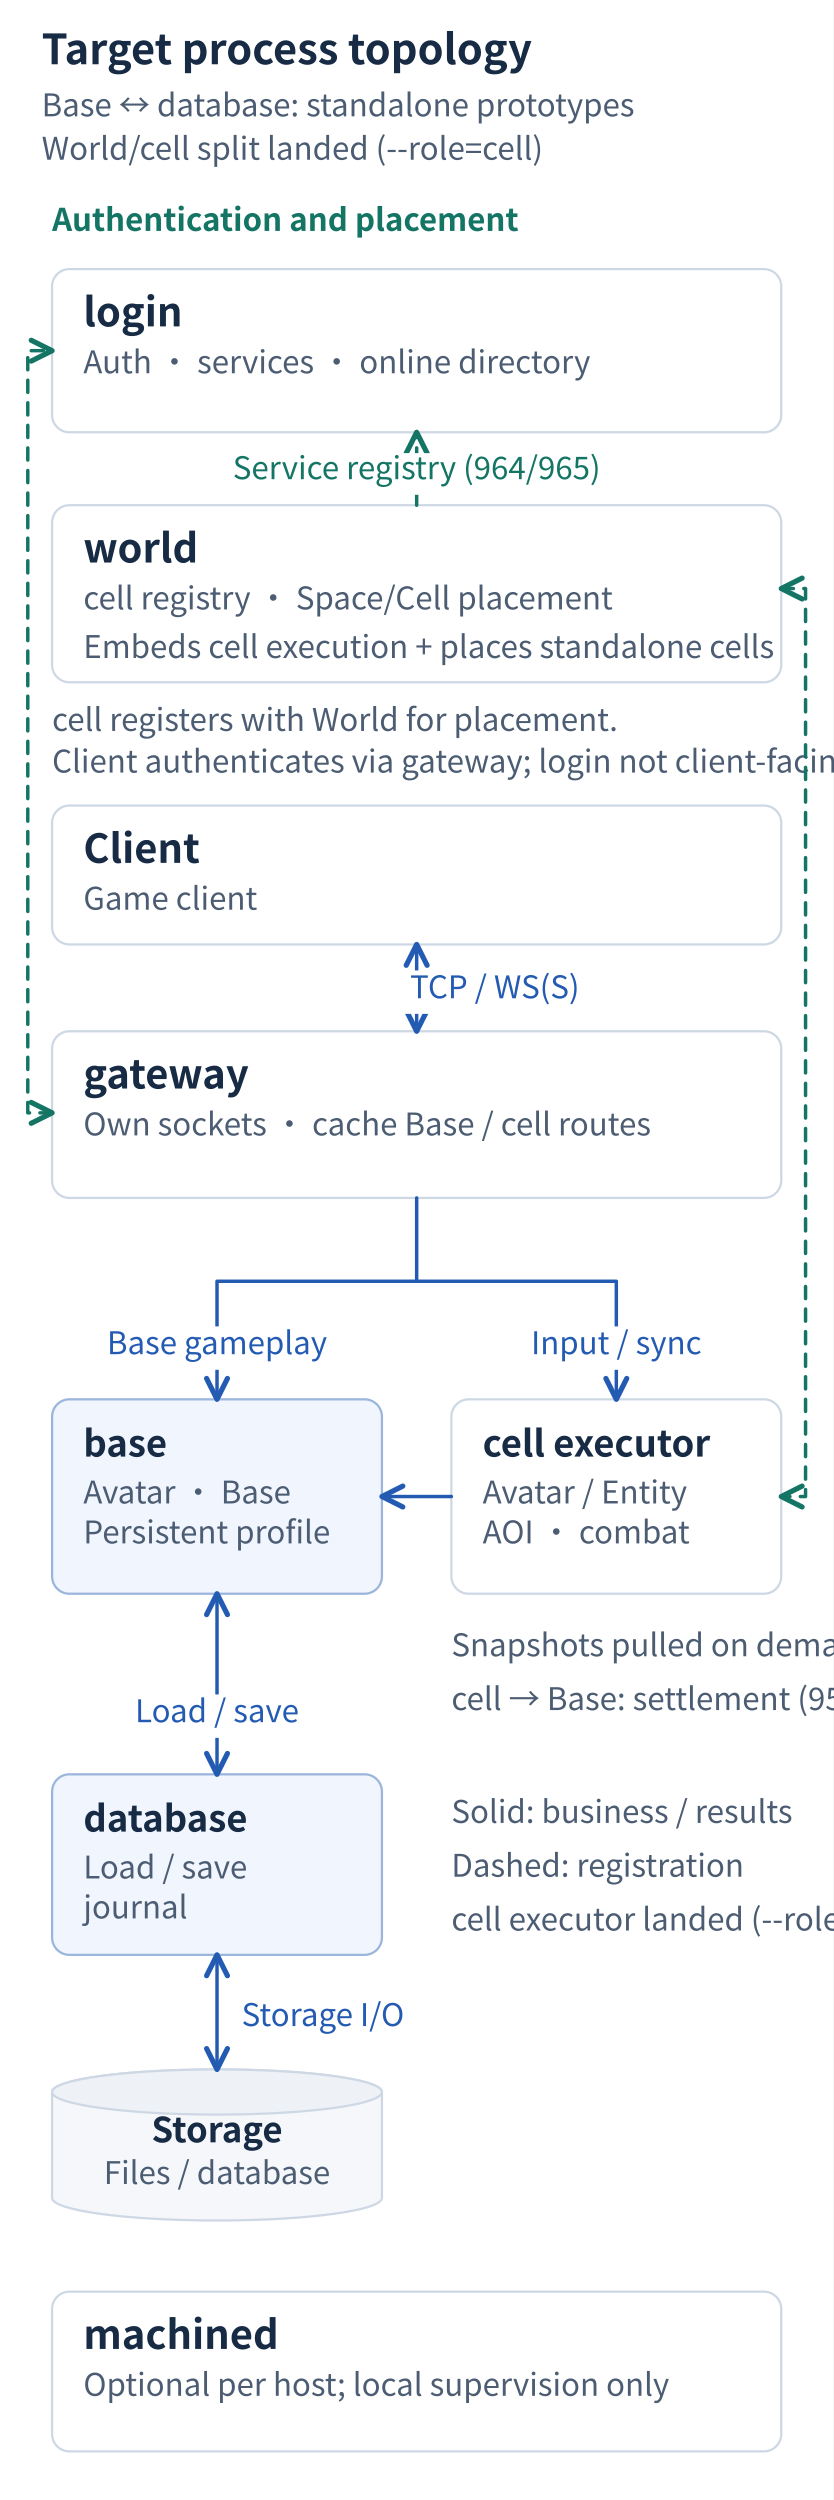
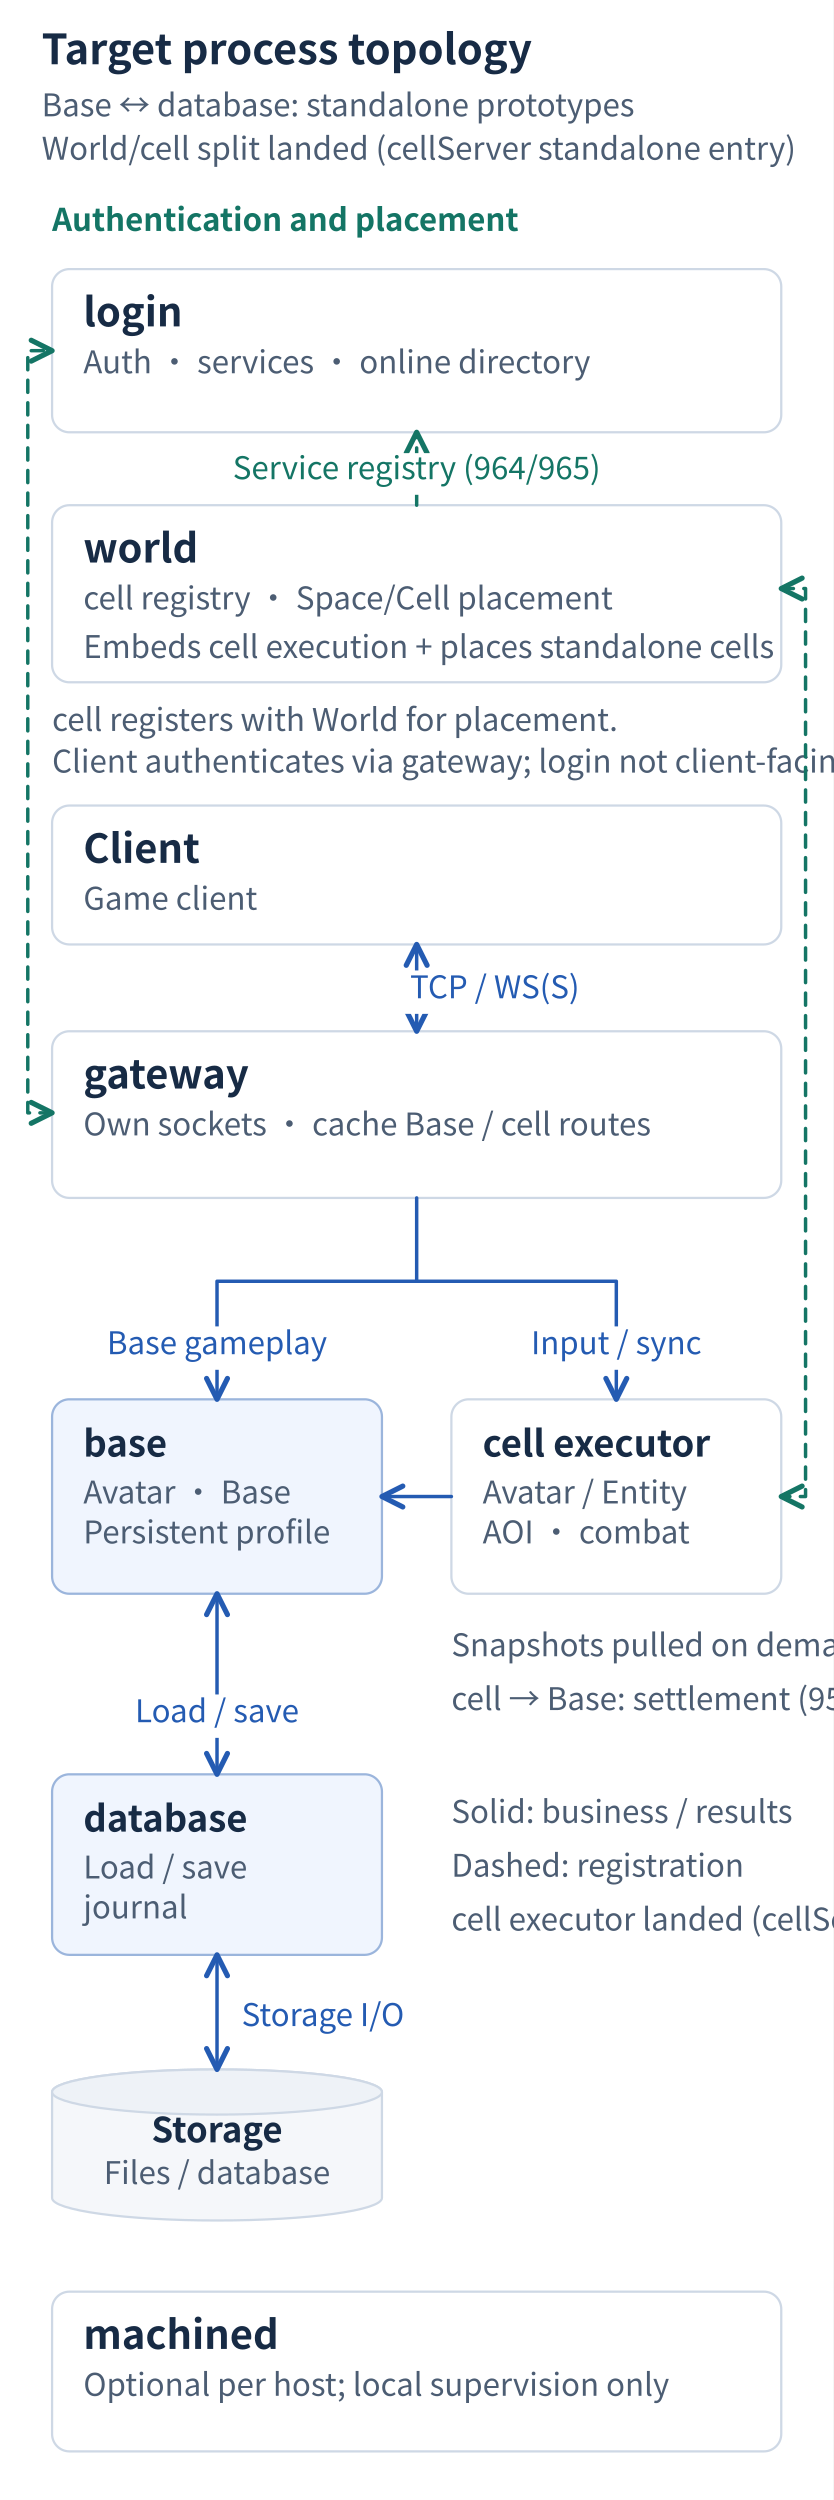
<svg xmlns="http://www.w3.org/2000/svg" width="480" height="1440" viewBox="0 0 480 1440" role="img" aria-labelledby="title desc" lang="en">
  <defs>
    <marker id="blue" markerWidth="8" markerHeight="8" refX="7" refY="4" orient="auto-start-reverse">
      <path d="M1 1 L7 4 L1 7" fill="none" stroke="#245bb2" stroke-width="1.5" stroke-linecap="round" stroke-linejoin="round" />
    </marker>
    <marker id="teal" markerWidth="8" markerHeight="8" refX="7" refY="4" orient="auto-start-reverse">
      <path d="M1 1 L7 4 L1 7" fill="none" stroke="#147565" stroke-width="1.5" stroke-linecap="round" stroke-linejoin="round" />
    </marker>
    <style>text{font-family:ui-sans-serif,system-ui,-apple-system,"Segoe UI","Noto Sans CJK SC","Microsoft YaHei",sans-serif;fill:#172b45}.sub{fill:#4c5d73}.blue{fill:#245bb2}.teal{fill:#147565}</style>
  </defs>
  <rect width="480" height="1440" fill="#fff" />
  <text x="24" y="37" font-size="24" font-weight="600" text-anchor="start">Target process topology</text>
  <text x="24" y="67" font-size="18" font-weight="400" text-anchor="start" class="sub">Base ↔ database: standalone prototypes</text>
-   <text x="24" y="92" font-size="18" font-weight="400" text-anchor="start" class="sub">World/cell split landed (--role=cell)</text>
+   <text x="24" y="92" font-size="18" font-weight="400" text-anchor="start" class="sub">World/cell split landed (cellServer standalone entry)</text>
  <text x="30" y="133" font-size="18" font-weight="600" text-anchor="start" class="teal">Authentication and placement</text>
  <g data-node="login">
    <rect x="30" y="155" width="420" height="94" rx="10" fill="#fff" stroke="#ced8e5" stroke-width="1.3" />
    <text x="48" y="188" font-size="23" font-weight="600" text-anchor="start">login</text>
    <text x="48" y="215" font-size="18" font-weight="400" text-anchor="start" class="sub">Auth · services · online directory</text>
  </g>
  <g data-node="world">
    <rect x="30" y="291" width="420" height="102" rx="10" fill="#fff" stroke="#ced8e5" stroke-width="1.3" />
    <text x="48" y="324" font-size="23" font-weight="600" text-anchor="start">world</text>
    <text x="48" y="351" font-size="18" font-weight="400" text-anchor="start" class="sub">cell registry · Space/Cell placement</text>
    <text x="48" y="379" font-size="18" font-weight="500" text-anchor="start" class="sub">Embeds cell execution + places standalone cells</text>
  </g>
  <path d="M240 291 L240 249" fill="none" stroke="#147565" stroke-width="2" stroke-linecap="round" stroke-linejoin="round" marker-end="url(#teal)" stroke-dasharray="7 6" />
  <rect x="64.8" y="261" width="350.4" height="24" rx="3" fill="#fff" stroke="none" stroke-width="1.3" />
  <text x="240" y="276" font-size="18" font-weight="500" text-anchor="middle" class="teal">Service registry (964/965)</text>
  <text x="30" y="421" font-size="18" font-weight="400" text-anchor="start" class="sub">cell registers with World for placement.</text>
  <text x="30" y="445" font-size="18" font-weight="400" text-anchor="start" class="sub">Client authenticates via gateway; login not client-facing.</text>
  <g data-node="Client">
    <rect x="30" y="464" width="420" height="80" rx="10" fill="#fff" stroke="#ced8e5" stroke-width="1.3" />
    <text x="48" y="497" font-size="23" font-weight="600" text-anchor="start">Client</text>
    <text x="48" y="524" font-size="18" font-weight="400" text-anchor="start" class="sub">Game client</text>
  </g>
  <g data-node="gateway">
    <rect x="30" y="594" width="420" height="96" rx="10" fill="#fff" stroke="#ced8e5" stroke-width="1.3" />
    <text x="48" y="627" font-size="23" font-weight="600" text-anchor="start">gateway</text>
    <text x="48" y="654" font-size="18" font-weight="400" text-anchor="start" class="sub">Own sockets · cache Base / cell routes</text>
  </g>
  <path d="M240 544 L240 594" fill="none" stroke="#245bb2" stroke-width="2" stroke-linecap="round" stroke-linejoin="round" marker-end="url(#blue)" marker-start="url(#blue)" />
  <rect x="225.575" y="559" width="118.85" height="25" rx="3" fill="#fff" stroke="none" stroke-width="1.3" />
  <text x="285" y="575" font-size="18" font-weight="500" text-anchor="middle" class="blue">TCP / WS(S)</text>
  <path d="M30 641 L16 641 L16 202 L30 202" fill="none" stroke="#147565" stroke-width="2" stroke-linecap="round" stroke-linejoin="round" marker-end="url(#teal)" marker-start="url(#teal)" stroke-dasharray="7 6" />
  <g data-node="base">
    <rect x="30" y="806" width="190" height="112" rx="10" fill="#f0f5fe" stroke="#9bb5dc" stroke-width="1.3" />
    <text x="48" y="839" font-size="21" font-weight="600" text-anchor="start">base</text>
    <text x="48" y="866" font-size="18" font-weight="400" text-anchor="start" class="sub">Avatar · Base</text>
    <text x="48" y="889" font-size="18" font-weight="400" text-anchor="start" class="sub">Persistent profile</text>
  </g>
  <g data-node="cell executor">
    <rect x="260" y="806" width="190" height="112" rx="10" fill="#fff" stroke="#ced8e5" stroke-width="1.3" />
    <text x="278" y="839" font-size="21" font-weight="600" text-anchor="start">cell executor</text>
    <text x="278" y="866" font-size="18" font-weight="400" text-anchor="start" class="sub">Avatar / Entity</text>
    <text x="278" y="889" font-size="18" font-weight="400" text-anchor="start" class="sub">AOI · combat</text>
  </g>
  <path d="M240 690 L240 738 L125 738 L125 806" fill="none" stroke="#245bb2" stroke-width="2" stroke-linecap="round" stroke-linejoin="round" marker-end="url(#blue)" />
  <path d="M240 738 L355 738 L355 806" fill="none" stroke="#245bb2" stroke-width="2" stroke-linecap="round" stroke-linejoin="round" marker-end="url(#blue)" />
  <rect x="56.225" y="764" width="137.55" height="25" rx="3" fill="#fff" stroke="none" stroke-width="1.3" />
  <text x="125" y="780" font-size="18" font-weight="500" text-anchor="middle" class="blue">Base gameplay</text>
  <rect x="290.9" y="764" width="128.2" height="25" rx="3" fill="#fff" stroke="none" stroke-width="1.3" />
  <text x="355" y="780" font-size="18" font-weight="500" text-anchor="middle" class="blue">Input / sync</text>
  <path d="M260 862 L220 862" fill="none" stroke="#245bb2" stroke-width="2" stroke-linecap="round" stroke-linejoin="round" marker-end="url(#blue)" />
  <text x="260" y="954" font-size="18" font-weight="400" text-anchor="start" class="sub">Snapshots pulled on demand (935/936), not pushed</text>
  <text x="260" y="985" font-size="18" font-weight="400" text-anchor="start" class="sub">cell → Base: settlement (958/959)</text>
  <path d="M450 339 L464 339 L464 862 L450 862" fill="none" stroke="#147565" stroke-width="2" stroke-linecap="round" stroke-linejoin="round" marker-end="url(#teal)" marker-start="url(#teal)" stroke-dasharray="7 6" />
  <g data-node="database">
    <rect x="30" y="1022" width="190" height="104" rx="10" fill="#f0f5fe" stroke="#9bb5dc" stroke-width="1.3" />
    <text x="48" y="1055" font-size="21" font-weight="600" text-anchor="start">database</text>
    <text x="48" y="1082" font-size="18" font-weight="400" text-anchor="start" class="sub">Load / save</text>
    <text x="48" y="1105" font-size="18" font-weight="400" text-anchor="start" class="sub">journal</text>
  </g>
  <path d="M125 918 L125 1022" fill="none" stroke="#245bb2" stroke-width="2" stroke-linecap="round" stroke-linejoin="round" marker-end="url(#blue)" marker-start="url(#blue)" />
  <rect x="65.575" y="976" width="118.85" height="25" rx="3" fill="#fff" stroke="none" stroke-width="1.3" />
  <text x="125" y="992" font-size="18" font-weight="500" text-anchor="middle" class="blue">Load / save</text>
  <path d="M30 1205 A95.0 13 0 0 1 220 1205 V1266 A95.0 13 0 0 1 30 1266 Z" fill="#f5f7fa" stroke="#ced8e5" stroke-width="1.3" />
  <ellipse cx="125.0" cy="1205" rx="95.0" ry="13" fill="#eef2f7" stroke="#ced8e5" stroke-width="1.3" />
  <text x="125.0" y="1234" font-size="20" font-weight="600" text-anchor="middle">Storage</text>
  <text x="125.0" y="1258" font-size="18" font-weight="400" text-anchor="middle" class="sub">Files / database</text>
  <path d="M125 1126 L125 1192" fill="none" stroke="#245bb2" stroke-width="2" stroke-linecap="round" stroke-linejoin="round" marker-end="url(#blue)" marker-start="url(#blue)" />
  <rect x="129.6" y="1152" width="112.8" height="24" rx="3" fill="#fff" stroke="none" stroke-width="1.3" />
  <text x="186" y="1167" font-size="18" font-weight="500" text-anchor="middle" class="blue">Storage I/O</text>
  <text x="260" y="1050" font-size="18" font-weight="400" text-anchor="start" class="sub">Solid: business / results</text>
  <text x="260" y="1081" font-size="18" font-weight="400" text-anchor="start" class="sub">Dashed: registration</text>
-   <text x="260" y="1112" font-size="18" font-weight="400" text-anchor="start" class="sub">cell executor landed (--role=cell)</text>
+   <text x="260" y="1112" font-size="18" font-weight="400" text-anchor="start" class="sub">cell executor landed (cellServer)</text>
  <g data-node="machined">
    <rect x="30" y="1320" width="420" height="92" rx="10" fill="#fff" stroke="#ced8e5" stroke-width="1.3" />
    <text x="48" y="1353" font-size="23" font-weight="600" text-anchor="start">machined</text>
    <text x="48" y="1380" font-size="18" font-weight="400" text-anchor="start" class="sub">Optional per host; local supervision only</text>
  </g>
</svg>
